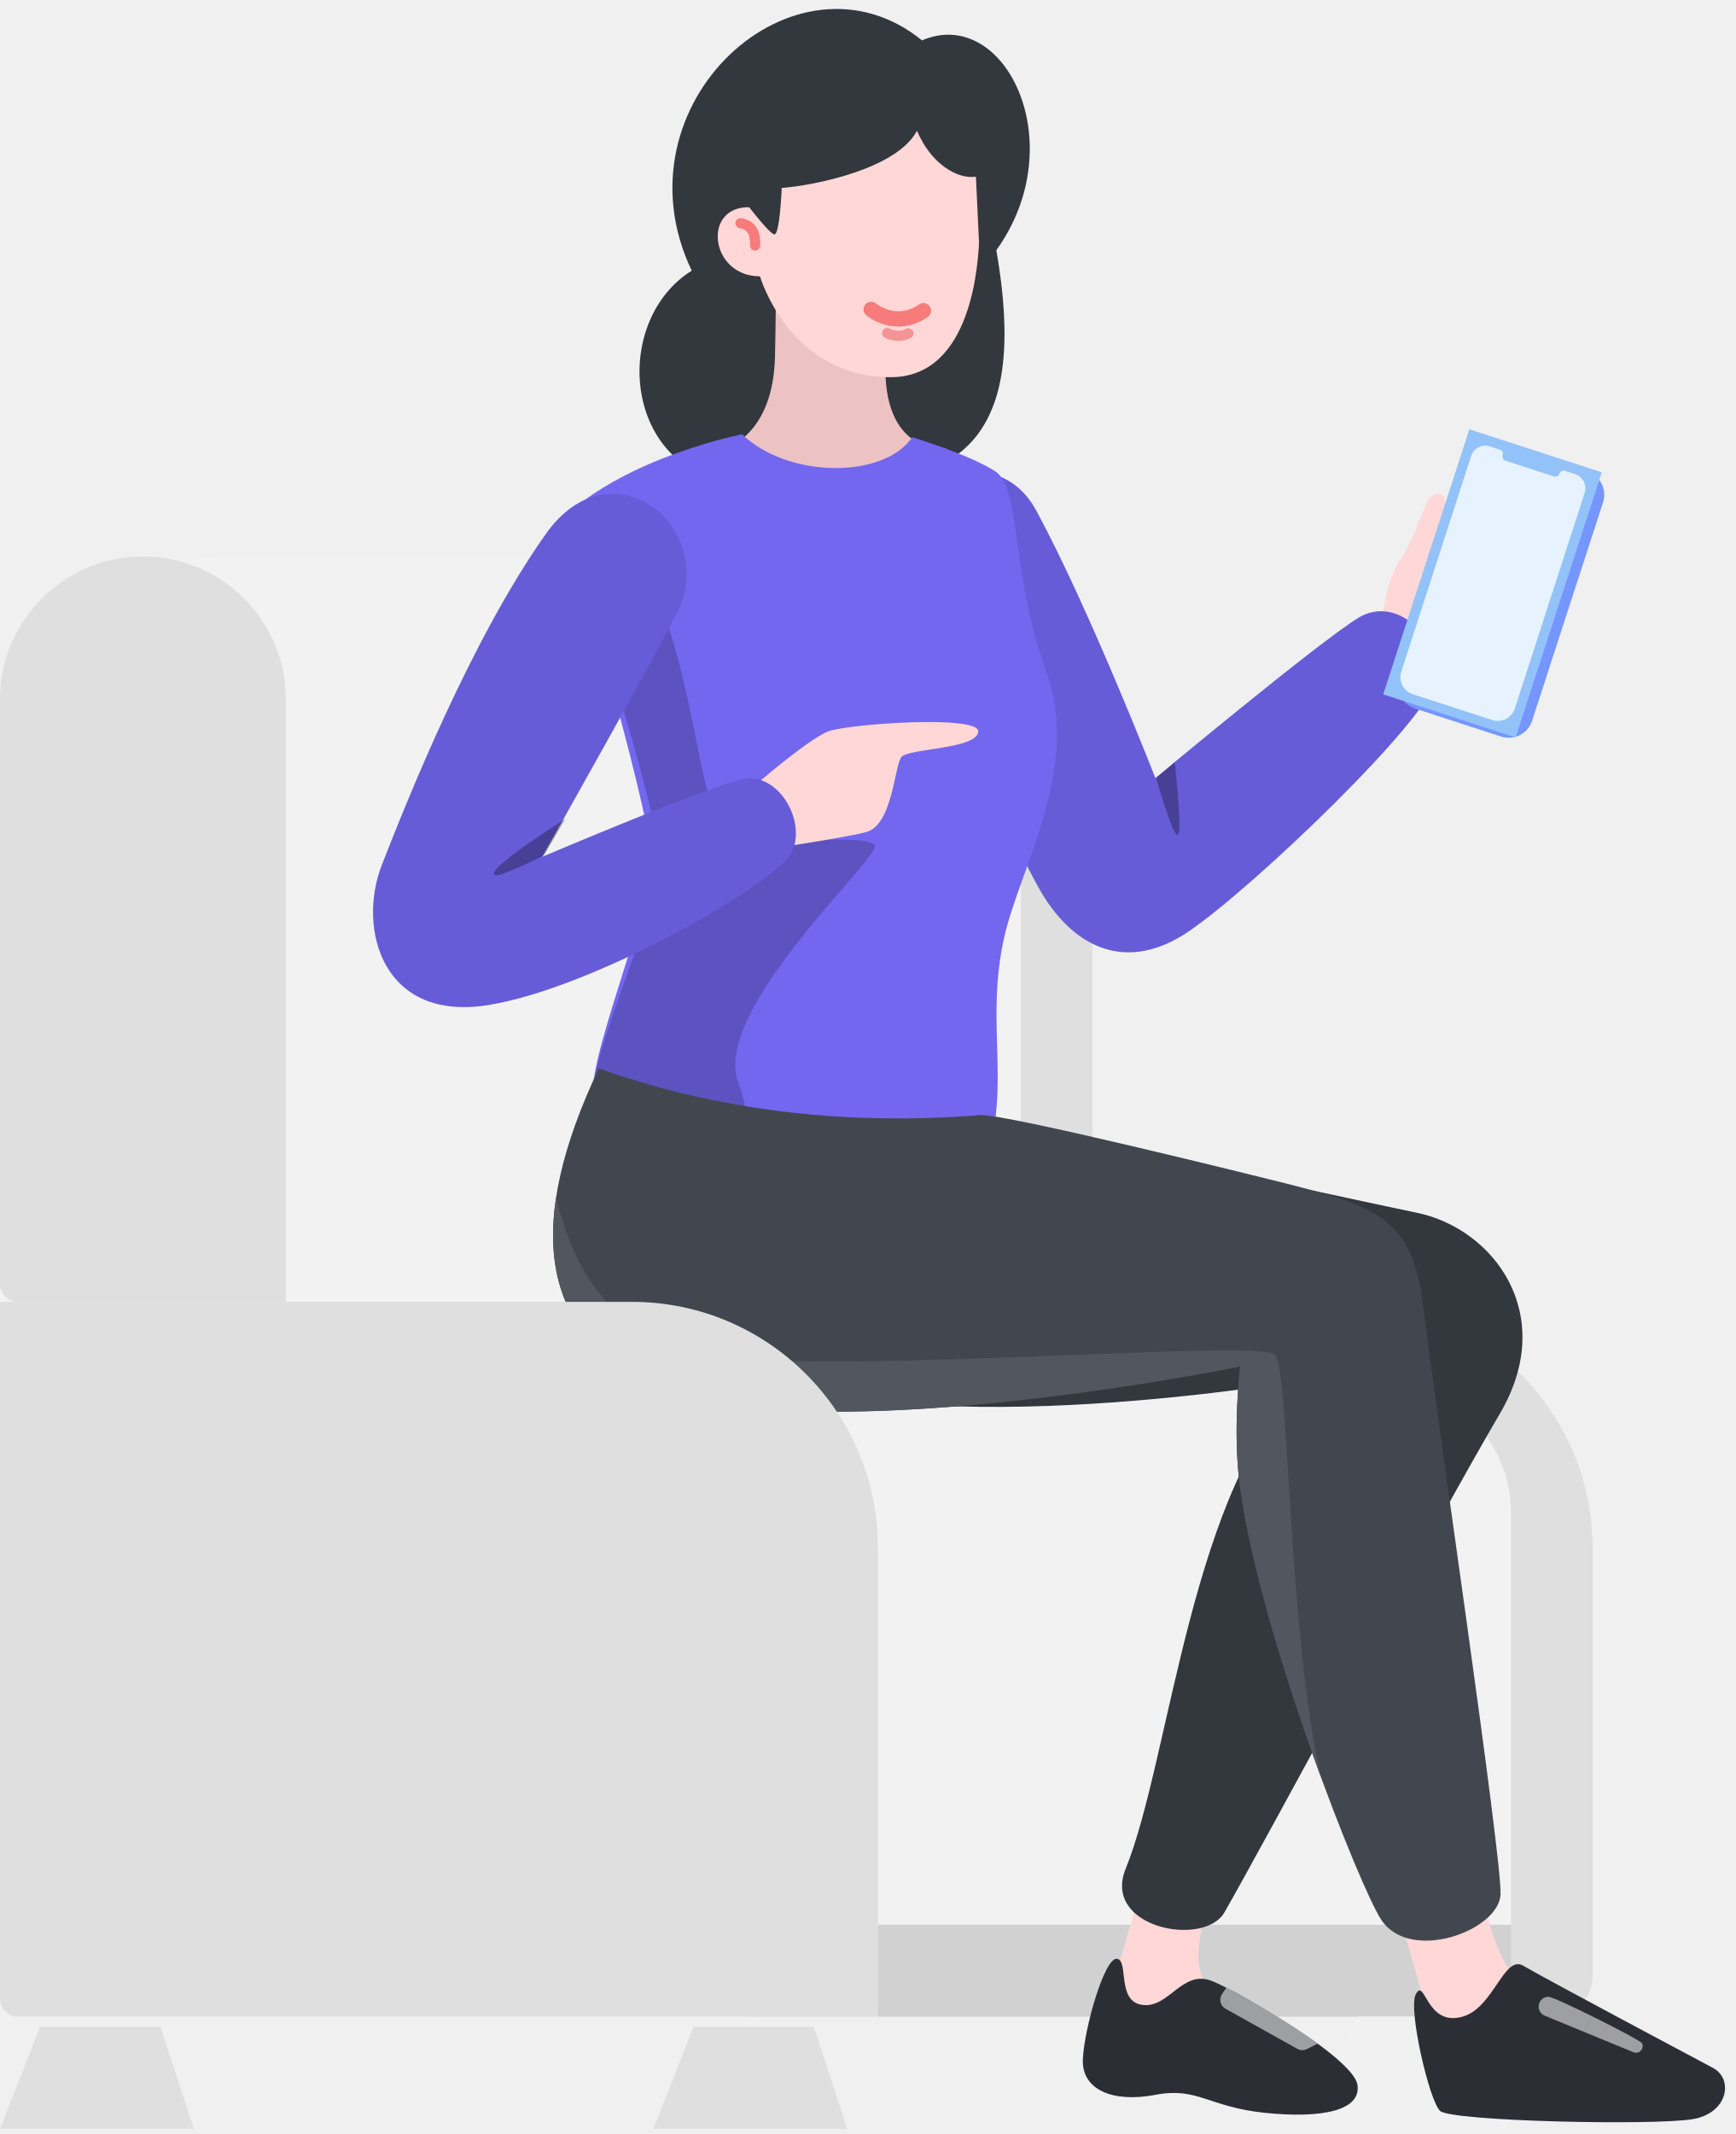
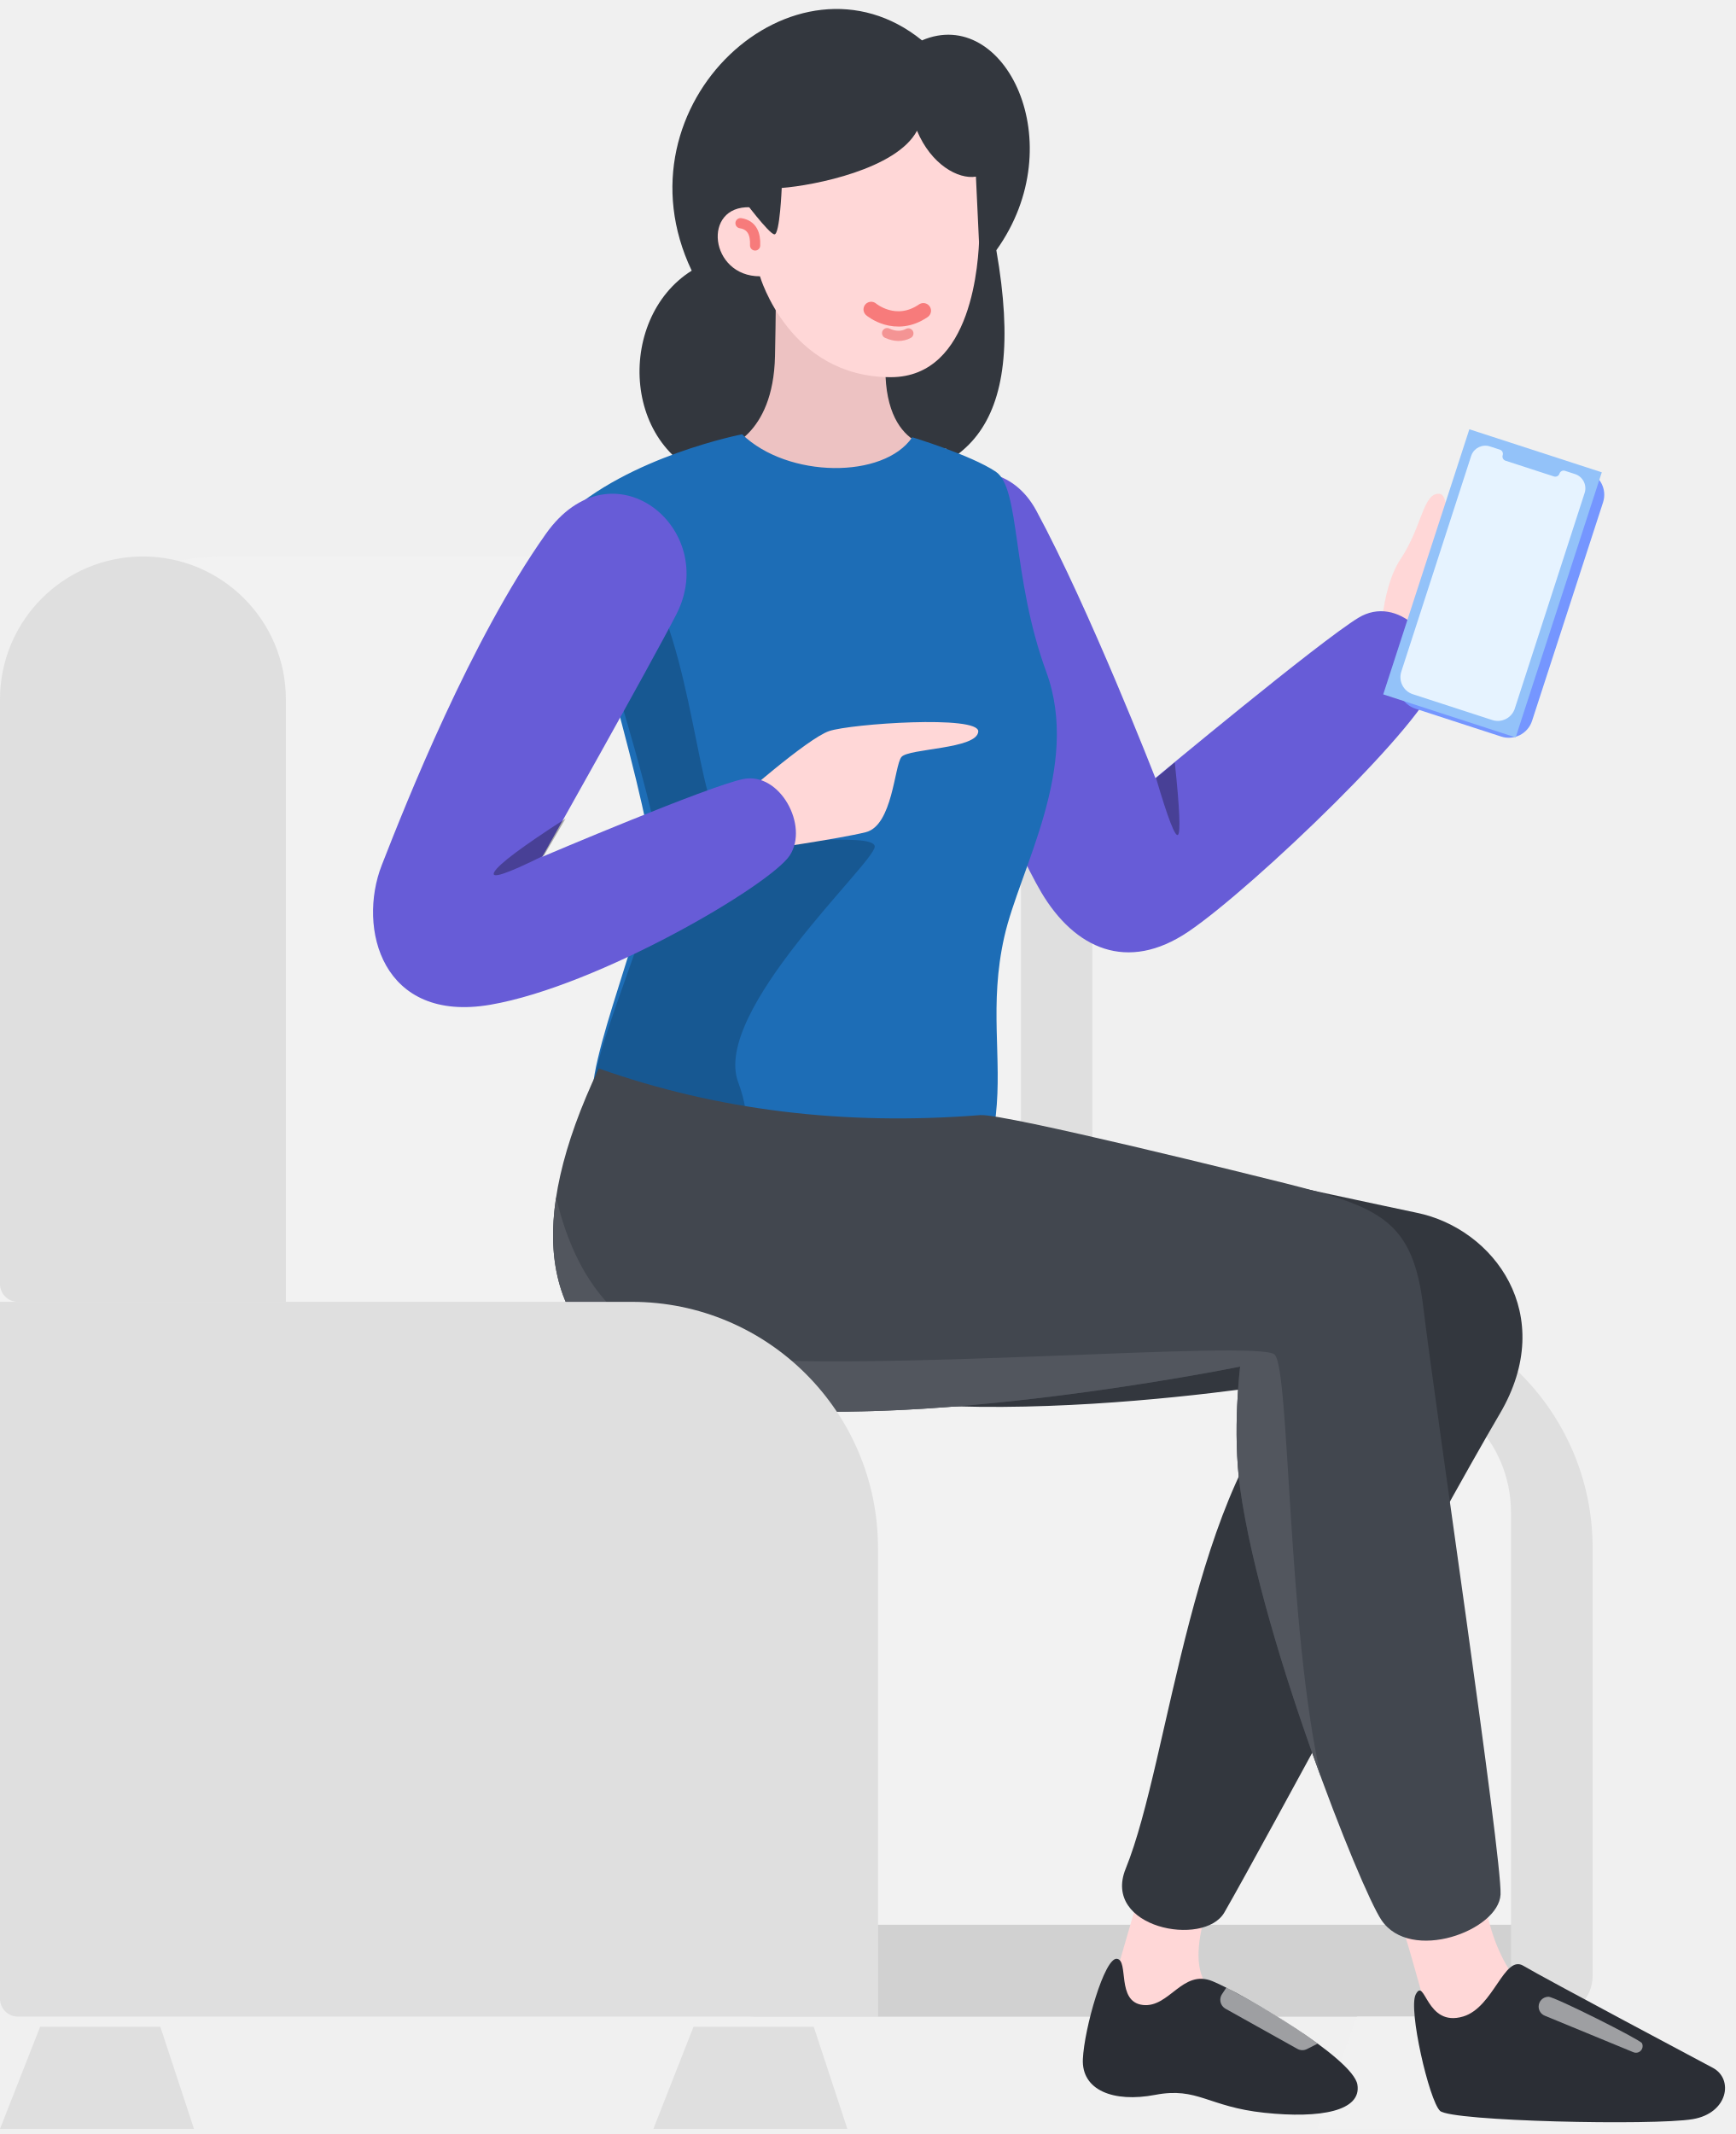
<svg xmlns="http://www.w3.org/2000/svg" width="170px" height="209px" viewBox="0 0 170 209" version="1.1">
  <g id="📝-Pages-New" stroke="none" stroke-width="1" fill="none" fill-rule="evenodd">
    <g id="FAQ" transform="translate(-336, -817)">
      <g id="Illustration" transform="translate(421, 921.5) scale(-1, 1) translate(-421, -921.5) translate(336, 817)">
        <path d="M38.111,127.5 L100,127.5 L100,127.5 L100,193.5 C100,195.709 98.209,197.5 96,197.5 L18,197.5 C15.791,197.5 14,195.709 14,193.5 L14,151.611 C14,138.295 24.795,127.5 38.111,127.5 Z" id="Rectangle" fill="#DFDFDF" />
        <polygon id="Rectangle" fill="#D1D1D1" points="22 188.5 84 188.5 84 197.5 22 197.5" />
        <polygon id="Path" fill="#DFDFDF" points="102.07 198.5 106 208.5 87 208.5 90.293 198.5" />
        <polygon id="Path" fill="#F1F1F1" points="37.07 197.5 41 208.5 22 208.5 25.293 197.5" />
        <polygon id="Path" fill="#DFDFDF" points="166.07 198.5 170 208.5 151 208.5 154.293 198.5" />
        <path d="M86.58,54.796 L100,54.5 L100,54.5 L100,134.5 L63,134.5 L63,78.901 C63,65.792 73.474,55.084 86.58,54.796 Z" id="Rectangle" fill="#DFDFDF" />
        <path d="M94.111,54.5 L148.16,54.5 C160.222,54.5 170,64.278 170,76.34 L170,133.753 C170,134.718 169.218,135.5 168.253,135.5 L70,135.5 L70,135.5 L70,78.611 C70,65.295 80.795,54.5 94.111,54.5 Z" id="Rectangle" fill="#F2F2F2" />
        <path d="M156,54.5 C163.732,54.5 170,60.768 170,68.5 L170,125.753 C170,126.718 169.218,127.5 168.253,127.5 L142,127.5 L142,127.5 L142,68.5 C142,60.768 148.268,54.5 156,54.5 Z" id="Rectangle" fill="#DFDFDF" />
        <path d="M34.6,135.5 L96,135.5 L96,135.5 L96,188.5 L22,188.5 L22,148.1 C22,141.141 27.641,135.5 34.6,135.5 Z" id="Rectangle" fill="#F2F2F2" />
        <g id="Wom1.4" transform="translate(67, 104.5) scale(-1, 1) translate(-67, -104.5) translate(0, 0.5)">
          <g id="Head" transform="translate(26.64127, 0.378756)">
            <path d="M8.147,46.319 C-1.785,44.004 -2.439,30.361 5.112,25.629 C-2.676,9.292 15.333,-6.928 27.669,3.075 C35.756,-0.389 42.476,13.129 34.951,23.628 C38.106,41.654 31.685,46.314 20.109,46.512 L8.147,46.319 Z" id="Path" fill="#33373E" />
            <path d="M8.271,43.06 C8.271,43.06 13.102,41.925 13.27,34.003 C13.437,26.08 13.32,23.376 13.32,23.376 L23.962,23.184 C23.962,23.184 24.078,32.013 24.08,35.207 C24.084,43.785 30.057,43.06 30.057,43.06 C30.057,43.06 28.815,50.016 19.172,50.558 C11.642,50.983 8.271,43.06 8.271,43.06 Z" id="Path" fill="#EDC2C2" />
            <path d="M10.839,19.42 C6.091,19.236 6.866,26.191 11.797,26.182 C11.797,26.182 14.662,36.062 24.607,36.062 C32.684,36.062 33.209,24.546 33.282,22.249 C33.361,19.8 33.371,11.753 33.371,11.753 L10.654,11.742 L10.839,19.42 Z" id="Path" fill="#FFD7D7" />
            <path d="M22.866,28.633 C22.866,28.633 24.498,31.274 27.688,30.334" id="Path" stroke="#F77B7B" stroke-width="1.5" stroke-linecap="round" transform="translate(25.27694, 29.58442) rotate(-18) translate(-25.27694, -29.58442) " />
            <path d="M24.249,31.785 C24.998,32.099 25.708,32.099 26.329,31.738" id="Path" stroke="#F49494" stroke-linecap="round" transform="translate(25.28918, 31.87678) rotate(2) translate(-25.28918, -31.87678) " />
            <path d="M11.057,23.277 C11.356,22.201 11.224,21.261 10.156,20.832" id="Path-8" stroke="#F77B7B" stroke-linecap="round" transform="translate(10.6761, 22.05471) rotate(-13) translate(-10.6761, -22.05471) " />
            <path d="M10.088,18.56 C10.088,18.56 12.69,22.055 13.217,22.073 C13.744,22.092 13.929,17.529 13.929,17.529 C17.121,17.285 25.199,15.675 27.18,11.924 C28.564,15.234 31.212,16.703 32.951,16.421 L33.281,23.452 L34.093,9.317 L9.451,9.317 L10.088,18.56 Z" id="Path" fill="#33373E" />
          </g>
          <g id="LLeg" transform="translate(30.04037, 107.25)">
            <path d="M53.497,75.9 C53.497,75.9 49.238,84.508 52.729,87.221 C56.226,89.934 65.463,95.019 65.463,95.019 L40.992,93.48 L46.431,74.705 L53.497,75.9 Z" id="Path" fill="#FFD7D7" />
            <path d="M43.359,84.092 C44.567,84.233 43.277,88.302 45.892,88.612 C48.501,88.921 49.769,85.066 52.731,86.288 C55.692,87.51 66.492,93.828 66.917,96.411 C67.347,98.994 63.324,99.754 57.805,99.17 C52.287,98.587 51.27,96.623 47.128,97.414 C42.99,98.205 39.891,96.944 40.027,93.919 C40.164,90.894 42.151,83.951 43.359,84.092 Z" id="Path" fill="#2B2E35" />
            <path d="M54.081,86.915 L53.655,87.554 C53.349,88.014 53.473,88.635 53.933,88.941 C53.954,88.956 53.977,88.969 54,88.982 L61.038,92.913 C61.329,93.075 61.681,93.082 61.978,92.931 L63.023,92.401 L63.023,92.401 C61.243,91.111 59.788,90.141 58.18,89.189 C56.945,88.459 55.578,87.706 54.081,86.915 Z" id="Path-14" fill-opacity="0.541" fill="#FFFFFF" />
            <path d="M16.635,0.026 C24.043,0.357 65.276,9.483 72.767,11.034 C80.258,12.584 86.591,20.974 80.879,30.689 C74.463,41.595 57.909,72.567 53.889,79.549 C51.9,83.005 41.864,81.067 44.221,75.267 C48.616,64.455 50.657,37.292 61.861,27.388 C61.861,27.388 24.181,33.951 7.905,26.434 C-3.924,20.969 -1.248,-0.775 16.635,0.026 Z" id="Path" fill="#33373E" />
          </g>
          <g id="LArm" transform="translate(52.38391, 45.76)">
            <path d="M46.782,17.675 C46.782,17.675 46.699,11.643 48.807,8.49 C50.916,5.338 50.999,1.989 52.595,2.099 C54.191,2.208 52.611,9.992 52.611,9.992 C52.611,9.992 54.636,9.218 56.09,8.239 C57.545,7.26 61.955,2.432 62.986,3.288 C64.734,4.745 61.919,12.967 60.386,14.61 C58.848,16.255 50.445,21.661 50.445,21.661 L46.782,17.675 Z" id="Path" fill="#FFD7D7" />
            <path d="M1.256,14.061 C4.702,22.06 11.012,36.754 13.613,41.138 C16.873,46.628 22.014,49.047 28.033,44.973 C34.357,40.693 51.771,23.999 52.282,20.217 C52.788,16.435 48.526,11.898 44.669,14.247 C40.812,16.596 24.787,29.942 24.787,29.942 C24.787,29.942 18.32,13.351 13.117,3.74 C8.611,-4.575 -3.99,1.9 1.256,14.061 Z" id="Path" fill="#675CD7" />
            <path d="M24.854,29.951 C26.012,33.882 26.726,35.733 26.997,35.506 C27.268,35.278 27.164,32.913 26.687,28.41 L24.854,29.951 Z" id="Path" fill-opacity="0.303" fill="#000000" />
          </g>
          <g id="PhoneMini4" transform="translate(110.3976, 56.90821) scale(-1, 1) rotate(-18) translate(-110.3976, -56.90821) translate(102.3976, 42.40821)">
            <g id="Group-3" transform="translate(0, 0)">
              <path d="M2.834,1.009 L11.674,1.009 C12.999,1.009 14.074,2.083 14.074,3.409 L14.074,25.909 C14.074,27.234 12.999,28.309 11.674,28.309 L2.834,28.309 C1.509,28.309 0.434,27.234 0.434,25.909 L0.434,3.409 C0.434,2.083 1.509,1.009 2.834,1.009 Z" id="Rectangle" fill="#7596FF" fill-rule="nonzero" />
              <rect id="Rectangle" fill="#93C2F9" x="1.461" y="0.65" width="13.64" height="27.3" />
              <path d="M3.899,1.625 L4.934,1.625 C5.145,1.625 5.32,1.777 5.356,1.977 L5.363,2.055 C5.363,2.292 5.555,2.484 5.793,2.484 L10.781,2.484 C10.991,2.484 11.167,2.332 11.203,2.132 L11.21,2.055 C11.21,1.817 11.402,1.625 11.639,1.625 L12.669,1.625 C13.433,1.625 14.06,2.214 14.121,2.964 L14.126,3.085 L14.126,3.085 L14.106,25.285 C14.104,26.254 13.319,27.038 12.351,27.04 L4.167,27.04 C3.241,27.041 2.482,26.323 2.418,25.412 L2.413,25.287 C2.413,25.286 2.413,25.285 2.415,25.285 L2.434,3.09 C2.435,2.281 3.091,1.625 3.899,1.625 Z" id="Rectangle" fill="#E6F3FF" fill-rule="nonzero" />
            </g>
          </g>
          <g id="Body" transform="translate(19.19922, 42.03301)">
-             <path d="M0,8.15 C0,8.15 8.305,35.978 8.551,41.246 C8.797,46.514 1.758,61.997 2.957,65.911 C5.72,74.954 40.995,78.848 42.343,66.682 C42.971,61.009 41.663,55.917 43.17,49.231 C44.672,42.546 50.709,32.612 47.285,23.271 C43.861,13.931 44.778,5.29 42.329,3.657 C39.88,2.024 34.156,0.289 34.156,0.289 C31.372,4.389 21.973,4.329 17.489,-4.61852778e-14 C17.489,-4.61852778e-14 6.348,2.163 0,8.15 Z" id="Path" fill="#7367F0" />
+             <path d="M0,8.15 C0,8.15 8.305,35.978 8.551,41.246 C8.797,46.514 1.758,61.997 2.957,65.911 C5.72,74.954 40.995,78.848 42.343,66.682 C42.971,61.009 41.663,55.917 43.17,49.231 C44.672,42.546 50.709,32.612 47.285,23.271 C43.861,13.931 44.778,5.29 42.329,3.657 C39.88,2.024 34.156,0.289 34.156,0.289 C31.372,4.389 21.973,4.329 17.489,-4.61852778e-14 C17.489,-4.61852778e-14 6.348,2.163 0,8.15 Z" id="Path" fill="#1D6DB6" />
            <path d="M7.442,12.657 C12.978,21.448 12.961,36.755 15.934,38.76 C18.907,40.764 30.479,38.797 30.479,40.385 C30.479,41.972 14.488,56.522 17.113,63.477 C18.487,67.119 18.115,70.377 15.994,73.251 L15.302,73.1 C9.002,71.675 3.936,69.117 2.957,65.911 C1.758,61.997 9.609,46.514 9.363,41.246 C9.154,36.774 2.553,16.046 0.563,9.882 C2.183,7.021 4.476,7.946 7.442,12.657 Z" id="Path" fill-opacity="0.199" fill="#000000" />
          </g>
          <g id="RArm" transform="translate(0, 47.85625)">
            <path d="M36.081,30.158 C36.081,30.158 43.076,23.962 45.217,23.243 C47.359,22.524 59.9,21.661 59.821,23.285 C59.731,25.026 52.995,24.926 52.297,25.782 C51.599,26.638 51.44,32.491 48.802,33.148 C46.169,33.805 38.275,34.938 38.275,34.938 L36.081,30.158 Z" id="Path" fill="#FFD7D7" />
            <path d="M17.471,3.926 C10.102,14.334 3.81,30.189 1.395,36.371 C-1.021,42.552 1.416,51.876 12.036,50.045 C22.637,48.22 39.504,38.3 41.37,35.406 C43.237,32.513 40.401,27.247 36.831,27.937 C33.523,28.574 17.116,35.556 17.116,35.556 C17.116,35.556 27.672,16.832 30.249,11.813 C34.554,3.431 23.963,-5.246 17.471,3.926 Z" id="Path" fill="#675CD7" />
            <path d="M17.283,35.428 C13.598,37.26 11.98,37.792 12.429,37.024 C12.879,36.255 15.2,34.521 19.393,31.821 L17.283,35.428 Z" id="Path" fill-opacity="0.303" fill="#000000" />
          </g>
          <g id="RLeg" transform="translate(17.86184, 104)">
            <path d="M91.408,79.495 C91.408,79.495 91.279,89.628 99.622,93.416 C107.96,97.204 113.9,96.976 113.144,99.904 C112.388,102.833 90.686,102.714 88.659,100.424 C86.932,98.476 83.176,80.333 82.141,81.72 L91.408,79.495 Z" id="Path" fill="#FFD7D7" />
            <path d="M84.807,90.837 C85.739,89.036 85.797,94.103 89.472,92.987 C92.454,92.08 93.474,86.893 95.358,88.029 C97.243,89.165 113.83,97.974 113.925,98.027 C115.967,99.128 115.397,102.463 111.947,103.045 C108.114,103.692 88.254,103.257 87.189,102.234 C86.123,101.212 84.06,92.282 84.807,90.837 Z" id="Path" fill="#2B2E35" />
            <path d="M97.812,91.059 C97.812,91.059 97.812,91.059 97.812,91.059 C97.28,91.059 96.849,91.49 96.849,92.022 C96.849,92.412 97.084,92.764 97.445,92.912 L106.135,96.493 C106.468,96.63 106.849,96.471 106.986,96.139 C107.056,95.968 107.051,95.775 106.971,95.609 C106.971,95.609 106.971,95.609 106.971,95.609 C106.809,95.271 98.437,91.059 97.812,91.059 Z" id="Path-14" fill-opacity="0.541" fill="#FFFFFF" />
            <path d="M4.789,0.143 C-2.392,15.318 -0.936,25.511 9.154,30.722 C23.792,38.281 67.612,29.341 67.612,29.341 C67.612,29.341 66.829,35.65 67.612,41.277 C69.657,55.972 79.383,80.456 81.441,83.533 C84.286,87.787 92.955,84.579 93.118,81.036 C93.282,77.494 86.583,32.251 85.565,23.623 C84.552,14.995 81.352,13.742 72.008,11.383 C69.862,10.842 44.476,4.528 42.151,4.712 C28.829,5.766 16.375,4.243 4.789,0.143 Z" id="Path" fill="#42474F" />
            <path d="M16.595,28.373 C31.087,29.998 69.453,26.648 70.994,28.17 C72.465,29.624 72.22,54.905 75.52,69.538 L75.018,68.156 C71.914,59.53 68.692,49.038 67.612,41.277 C66.829,35.65 67.612,29.341 67.612,29.341 L65.845,29.683 C57.515,31.249 22.035,37.374 9.154,30.722 C2.175,27.118 -0.673,21.13 0.61,12.759 C2.819,22.221 8.148,27.426 16.595,28.373 Z" id="Path" fill="#52565E" />
          </g>
        </g>
        <path d="M108.111,127.5 L170,127.5 L170,127.5 L170,195.753 C170,196.718 169.218,197.5 168.253,197.5 L84,197.5 L84,197.5 L84,151.611 C84,138.295 94.795,127.5 108.111,127.5 Z" id="Rectangle" fill="#DFDFDF" />
      </g>
    </g>
  </g>
</svg>
